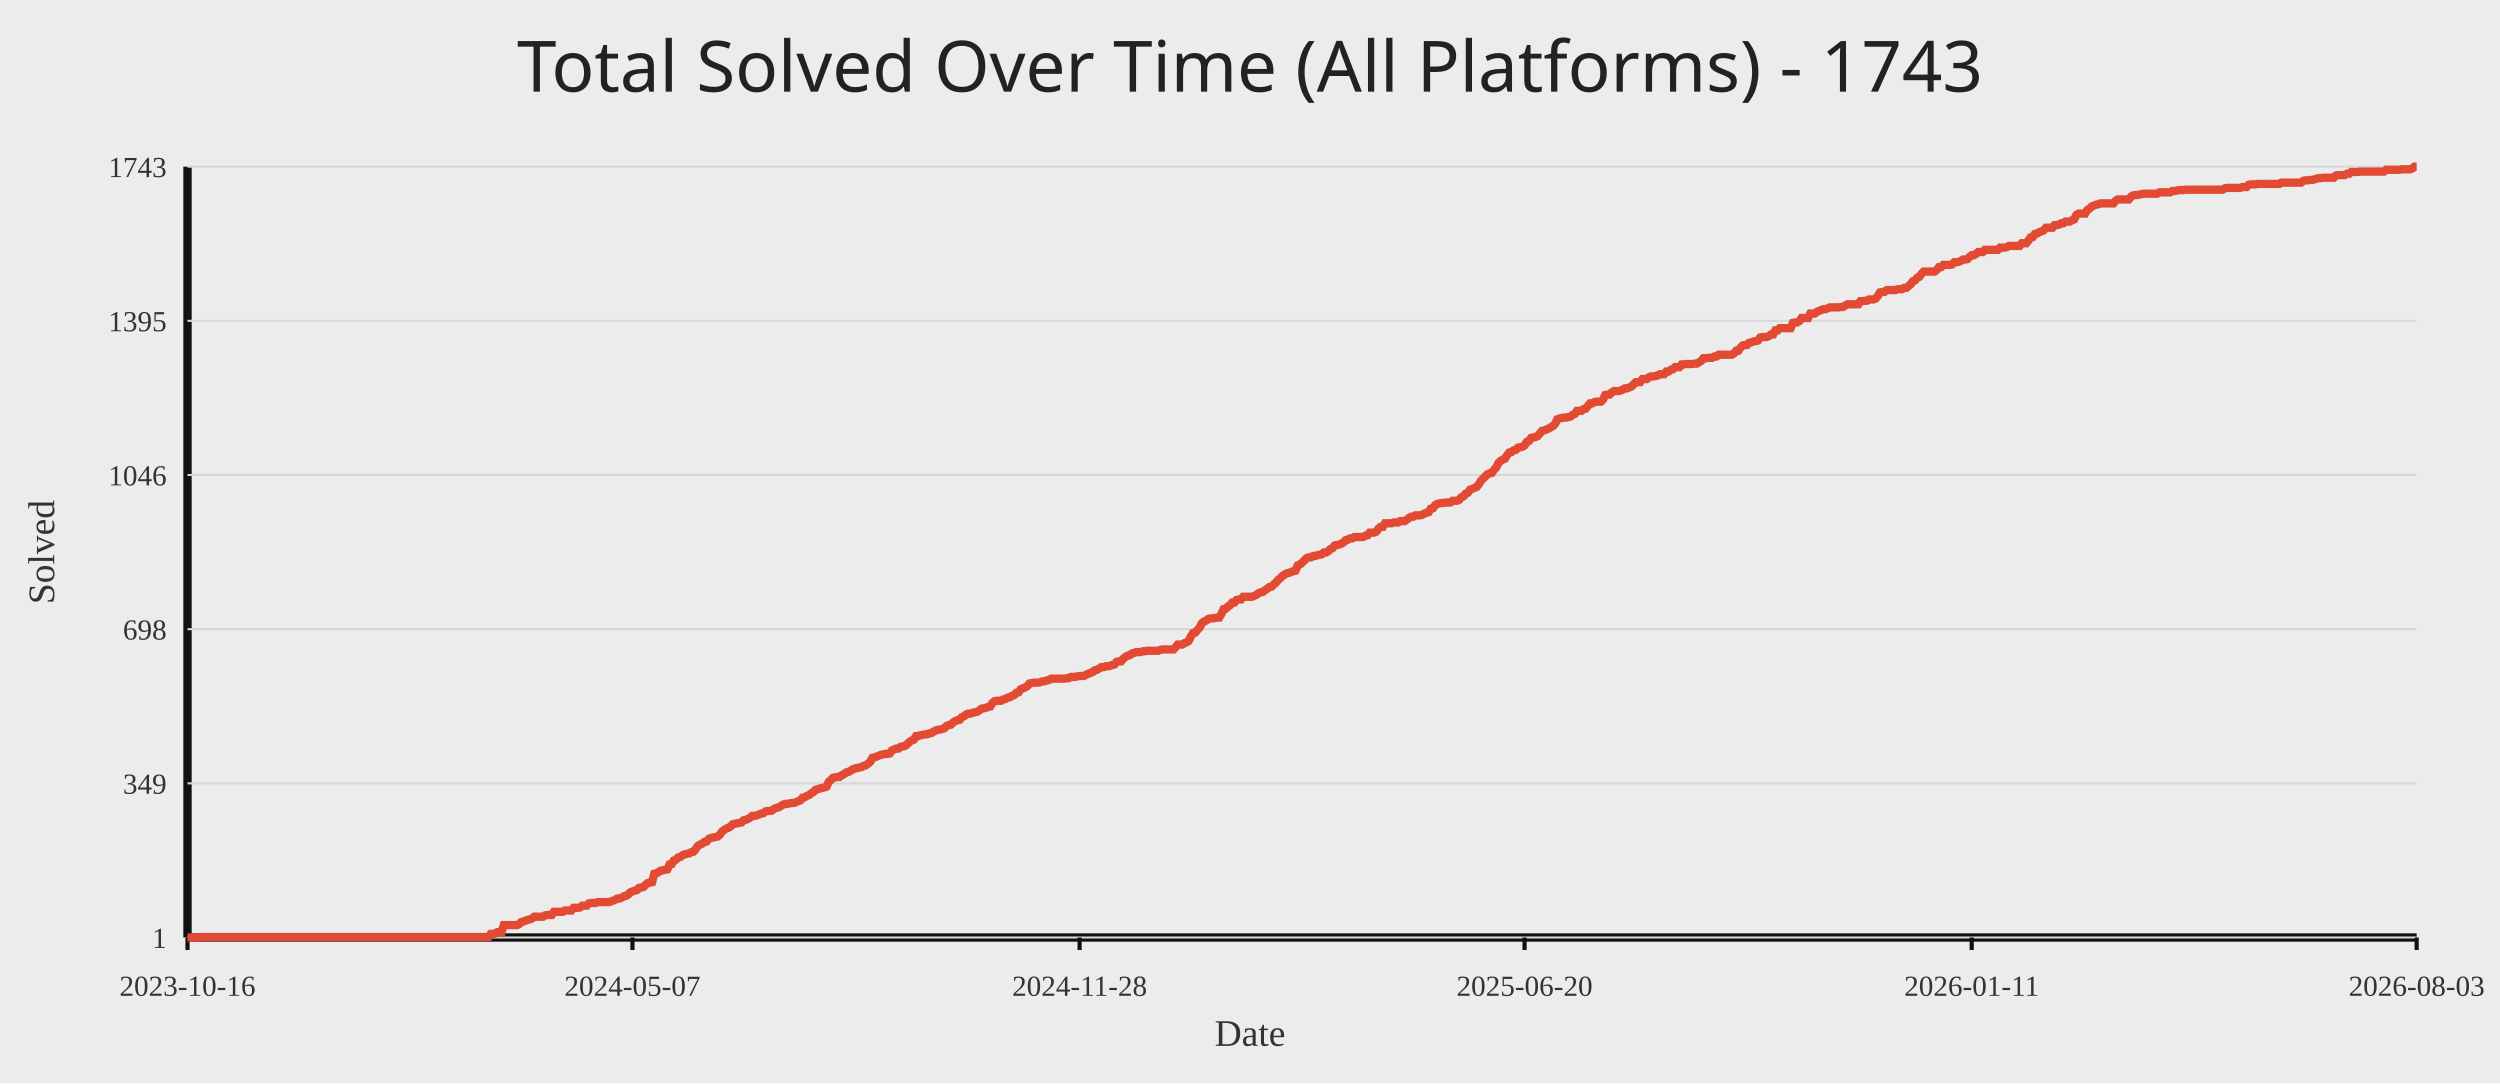
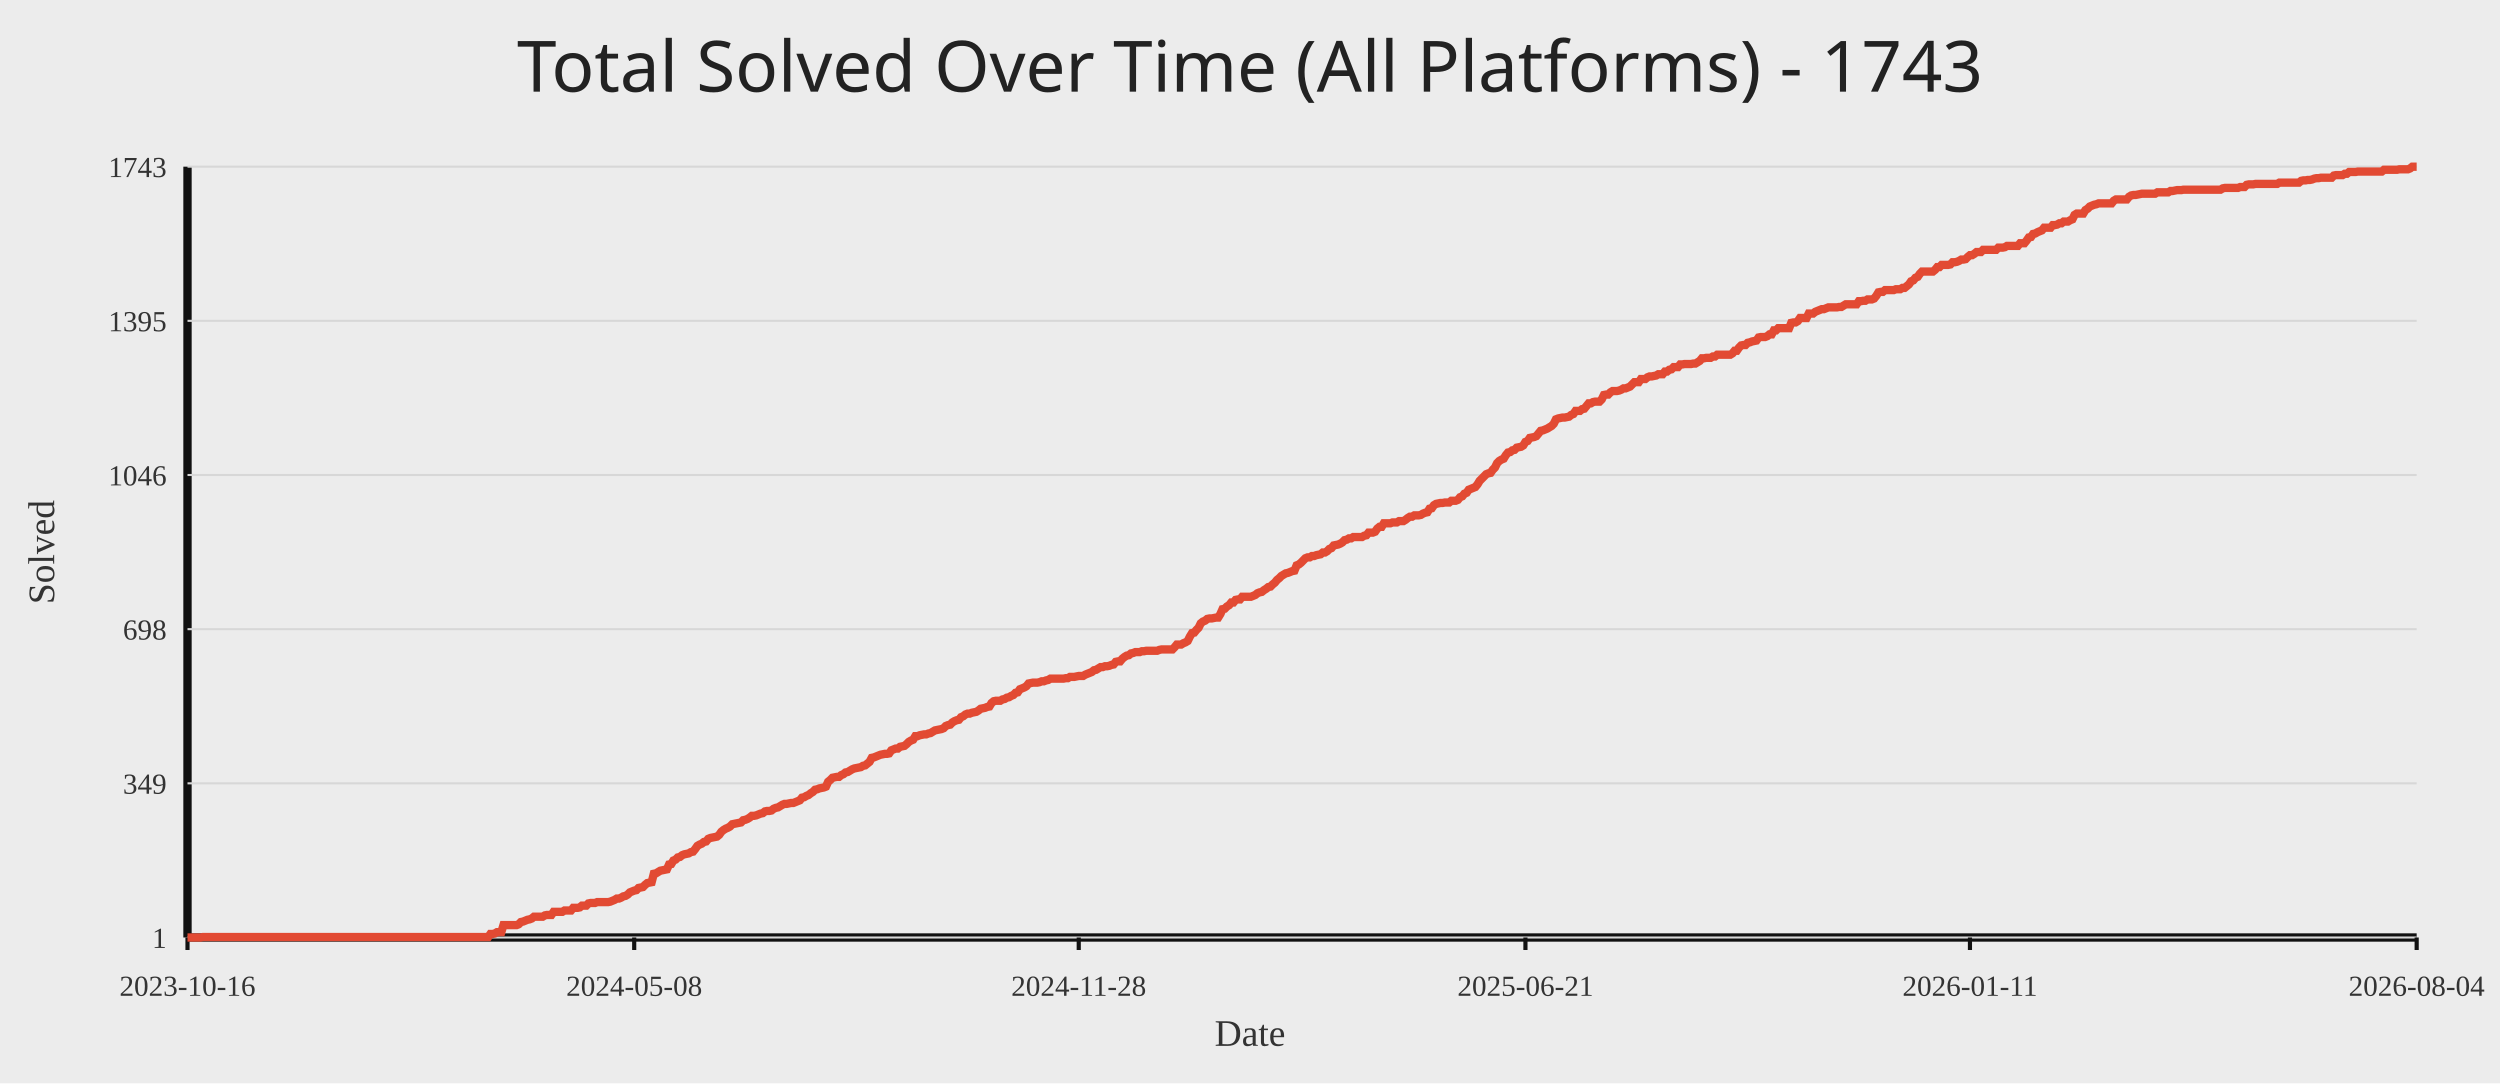
<svg xmlns="http://www.w3.org/2000/svg" width="1200" height="520">
  <rect width="100%" height="100%" fill="#ececec" />
  <text x="50%" y="44" text-anchor="middle" fill="#222" font-size="34" font-family="Comic Sans MS, Segoe UI">Total Solved Over Time (All Platforms) - 1743</text>
  <line x1="90" y1="450" x2="1160" y2="450" stroke="#111" stroke-width="4" />
  <line x1="90" y1="80" x2="90" y2="450" stroke="#111" stroke-width="4" />
  <line x1="90" y1="450.00" x2="1160" y2="450.00" stroke="#d7d7d7" stroke-width="1" />
  <text x="80" y="455.00" text-anchor="end" fill="#333" font-size="14">1</text>
  <line x1="90" y1="376.00" x2="1160" y2="376.00" stroke="#d7d7d7" stroke-width="1" />
  <text x="80" y="381.00" text-anchor="end" fill="#333" font-size="14">349</text>
  <line x1="90" y1="302.00" x2="1160" y2="302.00" stroke="#d7d7d7" stroke-width="1" />
  <text x="80" y="307.00" text-anchor="end" fill="#333" font-size="14">698</text>
  <line x1="90" y1="228.00" x2="1160" y2="228.00" stroke="#d7d7d7" stroke-width="1" />
  <text x="80" y="233.00" text-anchor="end" fill="#333" font-size="14">1046</text>
  <line x1="90" y1="154.00" x2="1160" y2="154.00" stroke="#d7d7d7" stroke-width="1" />
  <text x="80" y="159.00" text-anchor="end" fill="#333" font-size="14">1395</text>
  <line x1="90" y1="80.00" x2="1160" y2="80.00" stroke="#d7d7d7" stroke-width="1" />
  <text x="80" y="85.00" text-anchor="end" fill="#333" font-size="14">1743</text>
  <line x1="90.00" y1="450" x2="90.00" y2="456" stroke="#111" stroke-width="2" />
  <text x="90.00" y="478" text-anchor="middle" fill="#333" font-size="14">2023-10-16</text>
-   <line x1="303.58" y1="450" x2="303.58" y2="456" stroke="#111" stroke-width="2" />
-   <text x="303.58" y="478" text-anchor="middle" fill="#333" font-size="14">2024-05-07</text>
-   <line x1="518.21" y1="450" x2="518.21" y2="456" stroke="#111" stroke-width="2" />
-   <text x="518.21" y="478" text-anchor="middle" fill="#333" font-size="14">2024-11-28</text>
-   <line x1="731.79" y1="450" x2="731.79" y2="456" stroke="#111" stroke-width="2" />
-   <text x="731.79" y="478" text-anchor="middle" fill="#333" font-size="14">2025-06-20</text>
-   <line x1="946.42" y1="450" x2="946.42" y2="456" stroke="#111" stroke-width="2" />
-   <text x="946.42" y="478" text-anchor="middle" fill="#333" font-size="14">2026-01-11</text>
+   <line x1="304.42" y1="450" x2="304.42" y2="456" stroke="#111" stroke-width="2" />
+   <text x="304.42" y="478" text-anchor="middle" fill="#333" font-size="14">2024-05-08</text>
+   <line x1="517.79" y1="450" x2="517.79" y2="456" stroke="#111" stroke-width="2" />
+   <text x="517.79" y="478" text-anchor="middle" fill="#333" font-size="14">2024-11-28</text>
+   <line x1="732.21" y1="450" x2="732.21" y2="456" stroke="#111" stroke-width="2" />
+   <text x="732.21" y="478" text-anchor="middle" fill="#333" font-size="14">2025-06-21</text>
+   <line x1="945.58" y1="450" x2="945.58" y2="456" stroke="#111" stroke-width="2" />
+   <text x="945.58" y="478" text-anchor="middle" fill="#333" font-size="14">2026-01-11</text>
  <line x1="1160.00" y1="450" x2="1160.00" y2="456" stroke="#111" stroke-width="2" />
-   <text x="1160.00" y="478" text-anchor="middle" fill="#333" font-size="14">2026-08-03</text>
-   <polyline fill="none" stroke="#e24a33" stroke-width="4" points="90.00,450.00 91.05,450.00 92.09,450.00 93.14,450.00 94.19,450.00 95.23,450.00 96.28,450.00 97.33,449.79 98.38,449.79 99.42,449.79 100.47,449.79 101.52,449.79 102.56,449.79 103.61,449.79 104.66,449.79 105.70,449.79 106.75,449.79 107.80,449.79 108.85,449.79 109.89,449.79 110.94,449.79 111.99,449.79 113.03,449.79 114.08,449.79 115.13,449.79 116.17,449.79 117.22,449.79 118.27,449.79 119.32,449.79 120.36,449.79 121.41,449.79 122.46,449.79 123.50,449.79 124.55,449.79 125.60,449.79 126.64,449.79 127.69,449.79 128.74,449.79 129.78,449.79 130.83,449.79 131.88,449.79 132.93,449.79 133.97,449.79 135.02,449.79 136.07,449.79 137.11,449.79 138.16,449.79 139.21,449.79 140.25,449.79 141.30,449.79 142.35,449.79 143.40,449.79 144.44,449.79 145.49,449.79 146.54,449.79 147.58,449.79 148.63,449.79 149.68,449.79 150.72,449.79 151.77,449.79 152.82,449.79 153.86,449.79 154.91,449.79 155.96,449.79 157.01,449.79 158.05,449.79 159.10,449.79 160.15,449.79 161.19,449.79 162.24,449.79 163.29,449.79 164.33,449.79 165.38,449.79 166.43,449.79 167.48,449.79 168.52,449.79 169.57,449.79 170.62,449.79 171.66,449.79 172.71,449.79 173.76,449.79 174.80,449.79 175.85,449.79 176.90,449.79 177.95,449.79 178.99,449.79 180.04,449.79 181.09,449.79 182.13,449.79 183.18,449.79 184.23,449.79 185.27,449.79 186.32,449.79 187.37,449.79 188.41,449.79 189.46,449.79 190.51,449.79 191.56,449.79 192.60,449.79 193.65,449.79 194.70,449.79 195.74,449.79 196.79,449.79 197.84,449.79 198.88,449.79 199.93,449.79 200.98,449.79 202.03,449.79 203.07,449.79 204.12,449.79 205.17,449.79 206.21,449.79 207.26,449.79 208.31,449.79 209.35,449.79 210.40,449.79 211.45,449.79 212.50,449.79 213.54,449.79 214.59,449.79 215.64,449.79 216.68,449.79 217.73,449.79 218.78,449.79 219.82,449.79 220.87,449.79 221.92,449.79 222.96,449.79 224.01,449.79 225.06,449.79 226.11,449.79 227.15,449.79 228.20,449.79 229.25,449.79 230.29,449.79 231.34,449.79 232.39,449.79 233.43,449.79 234.48,449.79 235.53,448.30 236.58,448.30 237.62,448.09 238.67,447.45 239.72,447.45 240.76,447.45 241.81,444.05 242.86,444.05 243.90,444.05 244.95,444.05 246.00,444.05 247.05,444.05 248.09,444.05 249.14,443.63 250.19,442.57 251.23,442.35 252.28,441.93 253.33,441.50 254.37,441.29 255.42,440.87 256.47,440.02 257.51,440.02 258.56,440.02 259.61,440.02 260.66,440.02 261.70,439.38 262.75,439.17 263.80,439.17 264.84,439.17 265.89,437.68 266.94,437.68 267.98,437.68 269.03,437.68 270.08,437.68 271.13,437.04 272.17,437.04 273.22,437.04 274.27,437.04 275.31,435.77 276.36,435.77 277.41,435.77 278.45,435.56 279.50,434.71 280.55,434.71 281.59,434.71 282.64,433.65 283.69,433.43 284.74,433.43 285.78,433.43 286.83,433.01 287.88,433.01 288.92,433.01 289.97,433.01 291.02,433.01 292.06,433.01 293.11,432.80 294.16,432.37 295.21,431.95 296.25,431.31 297.30,431.31 298.35,430.88 299.39,430.25 300.44,430.03 301.49,429.40 302.53,428.34 303.58,427.91 304.63,427.49 305.68,427.27 306.72,426.21 307.77,426.00 308.82,425.79 309.86,424.72 310.91,423.87 311.96,423.66 313.00,423.45 314.05,419.41 315.10,419.20 316.14,418.56 317.19,417.93 318.24,417.72 319.29,417.50 320.33,417.29 321.38,414.95 322.43,414.74 323.47,413.04 324.52,412.62 325.57,411.56 326.61,411.34 327.66,410.49 328.71,410.07 329.76,409.86 330.80,409.64 331.85,409.01 332.90,408.79 333.94,407.52 334.99,406.03 336.04,405.40 337.08,404.97 338.13,404.12 339.18,403.91 340.23,402.63 341.27,402.21 342.32,402.00 343.37,401.79 344.41,401.57 345.46,400.72 346.51,399.24 347.55,398.39 348.60,397.75 349.65,397.32 350.69,396.69 351.74,395.63 352.79,395.41 353.84,395.20 354.88,394.99 355.93,394.78 356.98,393.71 358.02,393.50 359.07,393.08 360.12,392.44 361.16,391.59 362.21,391.59 363.26,391.38 364.31,390.95 365.35,390.53 366.40,390.32 367.45,389.47 368.49,389.25 369.54,389.25 370.59,389.04 371.63,388.19 372.68,387.77 373.73,387.55 374.77,386.92 375.82,386.28 376.87,385.86 377.92,385.86 378.96,385.64 380.01,385.43 381.06,385.43 382.10,385.01 383.15,384.58 384.20,384.16 385.24,382.88 386.29,382.67 387.34,382.03 388.39,381.61 389.43,380.76 390.48,380.12 391.53,379.06 392.57,378.85 393.62,378.42 394.67,378.21 395.71,378.00 396.76,377.57 397.81,375.24 398.86,374.39 399.90,373.32 400.95,373.11 402.00,372.90 403.04,372.90 404.09,372.05 405.14,371.62 406.18,370.77 407.23,370.56 408.28,369.93 409.32,369.29 410.37,368.86 411.42,368.65 412.47,368.44 413.51,368.23 414.56,367.59 415.61,367.38 416.65,366.53 417.70,365.68 418.75,363.77 419.79,363.55 420.84,363.13 421.89,362.70 422.94,362.28 423.98,362.07 425.03,361.85 426.08,361.85 427.12,361.64 428.17,360.15 429.22,359.73 430.26,359.31 431.31,359.31 432.36,358.46 433.41,358.24 434.45,358.03 435.50,357.18 436.55,356.12 437.59,355.48 438.64,355.06 439.69,353.36 440.73,353.36 441.78,352.93 442.83,352.72 443.87,352.51 444.92,352.51 445.97,352.08 447.02,351.87 448.06,351.23 449.11,350.60 450.16,350.38 451.20,350.17 452.25,349.96 453.30,349.54 454.34,348.47 455.39,348.05 456.44,347.84 457.49,346.77 458.53,346.14 459.58,345.71 460.63,345.50 461.67,344.23 462.72,343.80 463.77,342.95 464.81,342.53 465.86,342.53 466.91,342.10 467.95,341.89 469.00,341.68 470.05,341.04 471.10,340.19 472.14,339.98 473.19,339.76 474.24,339.34 475.28,339.13 476.33,337.43 477.38,336.58 478.42,336.37 479.47,336.37 480.52,336.37 481.57,335.73 482.61,335.52 483.66,334.88 484.71,334.67 485.75,334.03 486.80,333.61 487.85,332.54 488.89,332.33 489.94,330.84 490.99,330.42 492.04,329.99 493.08,329.36 494.13,328.08 495.18,327.87 496.22,327.66 497.27,327.66 498.32,327.66 499.36,327.45 500.41,327.02 501.46,327.02 502.50,326.60 503.55,326.38 504.60,325.75 505.65,325.75 506.69,325.75 507.74,325.75 508.79,325.75 509.83,325.75 510.88,325.75 511.93,325.53 512.97,325.53 514.02,324.90 515.07,324.90 516.12,324.90 517.16,324.68 518.21,324.47 519.26,324.47 520.30,324.47 521.35,323.83 522.40,323.41 523.44,322.99 524.49,322.56 525.54,321.71 526.59,321.50 527.63,320.86 528.68,320.22 529.73,320.22 530.77,319.80 531.82,319.80 532.87,319.59 533.91,319.16 534.96,318.95 536.01,317.68 537.05,317.46 538.10,317.46 539.15,316.19 540.20,315.34 541.24,314.70 542.29,314.49 543.34,313.64 544.38,313.43 545.43,313.00 546.48,313.00 547.52,313.00 548.57,312.58 549.62,312.58 550.67,312.37 551.71,312.37 552.76,312.37 553.81,312.37 554.85,312.37 555.90,312.37 556.95,311.94 557.99,311.73 559.04,311.73 560.09,311.73 561.14,311.73 562.18,311.73 563.23,311.73 564.28,310.67 565.32,309.39 566.37,309.39 567.42,309.39 568.46,308.75 569.51,308.33 570.56,307.69 571.60,305.57 572.65,303.87 573.70,303.66 574.75,302.38 575.79,301.32 576.84,299.20 577.89,298.35 578.93,297.92 579.98,297.07 581.03,296.86 582.07,296.86 583.12,296.65 584.17,296.44 585.22,296.44 586.26,294.74 587.31,292.40 588.36,292.19 589.40,291.13 590.45,290.49 591.50,289.21 592.54,289.21 593.59,287.94 594.64,287.73 595.68,287.73 596.73,286.45 597.78,286.45 598.83,286.45 599.87,286.45 600.92,286.45 601.97,286.03 603.01,285.60 604.06,284.75 605.11,284.33 606.15,284.12 607.20,283.27 608.25,282.63 609.30,281.78 610.34,281.57 611.39,280.51 612.44,279.66 613.48,278.38 614.53,277.53 615.58,276.47 616.62,275.83 617.67,275.20 618.72,274.98 619.77,274.56 620.81,274.13 621.86,273.92 622.91,271.37 623.95,270.95 625.00,270.10 626.05,269.04 627.09,267.97 628.14,267.55 629.19,267.55 630.23,266.91 631.28,266.91 632.33,266.49 633.38,266.27 634.42,266.06 635.47,265.21 636.52,265.21 637.56,264.58 638.61,263.51 639.66,263.09 640.70,261.81 641.75,261.60 642.80,261.39 643.85,260.96 644.89,260.33 645.94,259.27 646.99,259.05 648.03,258.42 649.08,258.42 650.13,257.78 651.17,257.78 652.22,257.78 653.27,257.78 654.32,257.78 655.36,257.14 656.41,256.93 657.46,255.65 658.50,255.65 659.55,255.65 660.60,255.23 661.64,253.74 662.69,252.89 663.74,252.89 664.78,251.19 665.83,251.19 666.88,251.19 667.93,251.19 668.97,250.77 670.02,250.77 671.07,250.77 672.11,250.13 673.16,250.13 674.21,250.13 675.25,249.49 676.30,248.65 677.35,248.01 678.40,248.01 679.44,247.37 680.49,247.37 681.54,247.37 682.58,247.16 683.63,246.52 684.68,246.10 685.72,245.88 686.77,244.18 687.82,243.97 688.86,242.49 689.91,241.85 690.96,241.64 692.01,241.42 693.05,241.42 694.10,241.21 695.15,241.21 696.19,241.21 697.24,240.36 698.29,240.36 699.33,240.36 700.38,239.94 701.43,238.66 702.48,238.24 703.52,236.96 704.57,236.54 705.62,235.05 706.66,234.63 707.71,234.20 708.76,233.78 709.80,232.50 710.85,230.80 711.90,229.74 712.95,228.68 713.99,227.62 715.04,227.19 716.09,226.98 717.13,225.49 718.18,224.43 719.23,222.31 720.27,221.25 721.32,220.61 722.37,220.18 723.41,218.48 724.46,217.21 725.51,217.00 726.56,216.15 727.60,215.94 728.65,214.87 729.70,214.66 730.74,214.45 731.79,213.81 732.84,212.11 733.88,211.69 734.93,210.20 735.98,209.99 737.03,209.78 738.07,209.35 739.12,208.08 740.17,206.80 741.21,206.59 742.26,206.17 743.31,205.74 744.35,205.10 745.40,204.47 746.45,203.40 747.50,201.28 748.54,200.86 749.59,200.64 750.64,200.43 751.68,200.43 752.73,200.22 753.78,200.01 754.82,199.16 755.87,198.73 756.92,197.24 757.96,197.24 759.01,197.24 760.06,196.39 761.11,196.18 762.15,194.91 763.20,193.63 764.25,193.63 765.29,193.00 766.34,192.78 767.39,192.78 768.43,192.78 769.48,191.72 770.53,189.60 771.58,189.39 772.62,189.39 773.67,188.32 774.72,187.69 775.76,187.69 776.81,187.69 777.86,187.47 778.90,187.05 779.95,186.41 781.00,186.41 782.05,185.99 783.09,185.56 784.14,184.50 785.19,183.44 786.23,183.44 787.28,183.44 788.33,181.95 789.37,181.95 790.42,181.95 791.47,181.10 792.51,180.68 793.56,180.68 794.61,180.46 795.66,180.25 796.70,179.62 797.75,179.62 798.80,179.62 799.84,178.34 800.89,178.34 801.94,177.49 802.98,177.28 804.03,176.22 805.08,176.22 806.13,176.22 807.17,174.94 808.22,174.94 809.27,174.73 810.31,174.73 811.36,174.73 812.41,174.73 813.45,174.52 814.50,174.52 815.55,173.88 816.59,173.24 817.64,171.97 818.69,171.97 819.74,171.76 820.78,171.76 821.83,171.76 822.88,171.12 823.92,171.12 824.97,170.27 826.02,170.27 827.06,170.27 828.11,170.27 829.16,170.27 830.21,170.27 831.25,170.27 832.30,169.63 833.35,168.36 834.39,168.36 835.44,166.87 836.49,165.81 837.53,165.60 838.58,165.60 839.63,164.54 840.68,164.32 841.72,163.90 842.77,163.69 843.82,163.47 844.86,161.99 845.91,161.77 846.96,161.77 848.00,161.77 849.05,161.35 850.10,160.50 851.14,160.50 852.19,158.59 853.24,158.59 854.29,157.53 855.33,157.53 856.38,157.53 857.43,157.53 858.47,157.53 859.52,157.53 860.57,154.98 861.61,154.76 862.66,154.76 863.71,154.13 864.76,152.64 865.80,152.64 866.85,152.64 867.90,152.64 868.94,150.52 869.99,150.52 871.04,150.52 872.08,149.67 873.13,149.24 874.18,148.82 875.23,148.39 876.27,148.39 877.32,147.97 878.37,147.54 879.41,147.54 880.46,147.54 881.51,147.54 882.55,147.54 883.60,147.33 884.65,147.33 885.69,146.69 886.74,146.06 887.79,146.06 888.84,146.06 889.88,146.06 890.93,146.06 891.98,146.06 893.02,144.57 894.07,144.57 895.12,144.36 896.16,144.36 897.21,143.72 898.26,143.72 899.31,143.72 900.35,143.30 901.40,142.02 902.45,140.32 903.49,140.11 904.54,140.11 905.59,139.26 906.63,139.26 907.68,139.26 908.73,139.26 909.77,139.26 910.82,138.83 911.87,138.83 912.92,138.83 913.96,138.20 915.01,138.20 916.06,137.35 917.10,136.50 918.15,135.01 919.20,134.59 920.24,133.31 921.29,132.89 922.34,131.40 923.39,130.34 924.43,130.34 925.48,130.34 926.53,130.34 927.57,130.34 928.62,130.34 929.67,129.49 930.71,128.21 931.76,128.21 932.81,127.15 933.86,127.15 934.90,127.15 935.95,127.15 937.00,126.94 938.04,125.88 939.09,125.88 940.14,125.67 941.18,125.24 942.23,124.60 943.28,124.60 944.32,124.39 945.37,123.33 946.42,122.48 947.47,122.48 948.51,121.84 949.56,120.99 950.61,120.99 951.65,120.99 952.70,119.93 953.75,119.93 954.79,119.93 955.84,119.93 956.89,119.93 957.94,119.93 958.98,119.93 960.03,118.87 961.08,118.87 962.12,118.87 963.17,118.66 964.22,118.02 965.26,118.02 966.31,118.02 967.36,118.02 968.41,118.02 969.45,118.02 970.50,116.75 971.55,116.75 972.59,116.75 973.64,115.47 974.69,113.98 975.73,113.77 976.78,112.28 977.83,112.07 978.87,111.44 979.92,111.01 980.97,110.59 982.02,109.31 983.06,109.31 984.11,109.31 985.16,109.31 986.20,108.04 987.25,108.04 988.30,107.82 989.34,107.19 990.39,107.19 991.44,106.34 992.49,106.34 993.53,106.34 994.58,105.70 995.63,105.28 996.67,103.15 997.72,102.51 998.77,102.51 999.81,102.51 1000.86,102.51 1001.91,100.82 1002.95,100.18 1004.00,99.12 1005.05,98.69 1006.10,98.27 1007.14,98.05 1008.19,97.63 1009.24,97.63 1010.28,97.63 1011.33,97.63 1012.38,97.63 1013.42,97.63 1014.47,97.63 1015.52,96.35 1016.57,95.72 1017.61,95.72 1018.66,95.72 1019.71,95.72 1020.75,95.72 1021.80,95.72 1022.85,94.44 1023.89,93.81 1024.94,93.59 1025.99,93.59 1027.04,93.38 1028.08,93.17 1029.13,92.96 1030.18,92.96 1031.22,92.96 1032.27,92.96 1033.32,92.96 1034.36,92.96 1035.41,92.96 1036.46,92.32 1037.50,92.32 1038.55,92.32 1039.60,92.32 1040.65,92.32 1041.69,92.32 1042.74,91.68 1043.79,91.68 1044.83,91.47 1045.88,91.26 1046.93,91.26 1047.97,91.26 1049.02,91.04 1050.07,91.04 1051.12,91.04 1052.16,91.04 1053.21,91.04 1054.26,91.04 1055.30,91.04 1056.35,91.04 1057.40,91.04 1058.44,91.04 1059.49,91.04 1060.54,91.04 1061.59,91.04 1062.63,91.04 1063.68,91.04 1064.73,91.04 1065.77,91.04 1066.82,91.04 1067.87,90.41 1068.91,90.20 1069.96,90.20 1071.01,90.20 1072.05,90.20 1073.10,90.20 1074.15,90.20 1075.20,90.20 1076.24,89.77 1077.29,89.77 1078.34,89.77 1079.38,88.71 1080.43,88.50 1081.48,88.50 1082.52,88.50 1083.57,88.28 1084.62,88.28 1085.67,88.28 1086.71,88.28 1087.76,88.28 1088.81,88.28 1089.85,88.28 1090.90,88.28 1091.95,88.28 1092.99,88.28 1094.04,88.28 1095.09,87.65 1096.14,87.65 1097.18,87.65 1098.23,87.65 1099.28,87.65 1100.32,87.65 1101.37,87.65 1102.42,87.65 1103.46,87.65 1104.51,87.65 1105.56,86.80 1106.60,86.58 1107.65,86.58 1108.70,86.37 1109.75,86.37 1110.79,86.16 1111.84,85.73 1112.89,85.52 1113.93,85.52 1114.98,85.31 1116.03,85.31 1117.07,85.31 1118.12,85.31 1119.17,85.31 1120.22,85.31 1121.26,84.25 1122.31,84.04 1123.36,84.04 1124.40,84.04 1125.45,84.04 1126.50,83.40 1127.54,83.40 1128.59,82.55 1129.64,82.55 1130.68,82.55 1131.73,82.55 1132.78,82.34 1133.83,82.34 1134.87,82.34 1135.92,82.34 1136.97,82.34 1138.01,82.34 1139.06,82.34 1140.11,82.34 1141.15,82.34 1142.20,82.34 1143.25,82.34 1144.30,82.34 1145.34,81.49 1146.39,81.49 1147.44,81.49 1148.48,81.49 1149.53,81.49 1150.58,81.49 1151.62,81.49 1152.67,81.27 1153.72,81.27 1154.77,81.27 1155.81,81.27 1156.86,81.27 1157.91,80.85 1158.95,80.00 1160.00,80.00" />
+   <text x="1160.00" y="478" text-anchor="middle" fill="#333" font-size="14">2026-08-04</text>
+   <polyline fill="none" stroke="#e24a33" stroke-width="4" points="90.00,450.00 91.05,450.00 92.09,450.00 93.14,450.00 94.18,450.00 95.23,450.00 96.28,450.00 97.32,449.79 98.37,449.79 99.41,449.79 100.46,449.79 101.51,449.79 102.55,449.79 103.60,449.79 104.64,449.79 105.69,449.79 106.74,449.79 107.78,449.79 108.83,449.79 109.87,449.79 110.92,449.79 111.96,449.79 113.01,449.79 114.06,449.79 115.10,449.79 116.15,449.79 117.19,449.79 118.24,449.79 119.29,449.79 120.33,449.79 121.38,449.79 122.42,449.79 123.47,449.79 124.52,449.79 125.56,449.79 126.61,449.79 127.65,449.79 128.70,449.79 129.75,449.79 130.79,449.79 131.84,449.79 132.88,449.79 133.93,449.79 134.98,449.79 136.02,449.79 137.07,449.79 138.11,449.79 139.16,449.79 140.21,449.79 141.25,449.79 142.30,449.79 143.34,449.79 144.39,449.79 145.43,449.79 146.48,449.79 147.53,449.79 148.57,449.79 149.62,449.79 150.66,449.79 151.71,449.79 152.76,449.79 153.80,449.79 154.85,449.79 155.89,449.79 156.94,449.79 157.99,449.79 159.03,449.79 160.08,449.79 161.12,449.79 162.17,449.79 163.22,449.79 164.26,449.79 165.31,449.79 166.35,449.79 167.40,449.79 168.45,449.79 169.49,449.79 170.54,449.79 171.58,449.79 172.63,449.79 173.68,449.79 174.72,449.79 175.77,449.79 176.81,449.79 177.86,449.79 178.91,449.79 179.95,449.79 181.00,449.79 182.04,449.79 183.09,449.79 184.13,449.79 185.18,449.79 186.23,449.79 187.27,449.79 188.32,449.79 189.36,449.79 190.41,449.79 191.46,449.79 192.50,449.79 193.55,449.79 194.59,449.79 195.64,449.79 196.69,449.79 197.73,449.79 198.78,449.79 199.82,449.79 200.87,449.79 201.92,449.79 202.96,449.79 204.01,449.79 205.05,449.79 206.10,449.79 207.15,449.79 208.19,449.79 209.24,449.79 210.28,449.79 211.33,449.79 212.38,449.79 213.42,449.79 214.47,449.79 215.51,449.79 216.56,449.79 217.61,449.79 218.65,449.79 219.70,449.79 220.74,449.79 221.79,449.79 222.83,449.79 223.88,449.79 224.93,449.79 225.97,449.79 227.02,449.79 228.06,449.79 229.11,449.79 230.16,449.79 231.20,449.79 232.25,449.79 233.29,449.79 234.34,449.79 235.39,448.30 236.43,448.30 237.48,448.09 238.52,447.45 239.57,447.45 240.62,447.45 241.66,444.05 242.71,444.05 243.75,444.05 244.80,444.05 245.85,444.05 246.89,444.05 247.94,444.05 248.98,443.63 250.03,442.57 251.08,442.35 252.12,441.93 253.17,441.50 254.21,441.29 255.26,440.87 256.30,440.02 257.35,440.02 258.40,440.02 259.44,440.02 260.49,440.02 261.53,439.38 262.58,439.17 263.63,439.17 264.67,439.17 265.72,437.68 266.76,437.68 267.81,437.68 268.86,437.68 269.90,437.68 270.95,437.04 271.99,437.04 273.04,437.04 274.09,437.04 275.13,435.77 276.18,435.77 277.22,435.77 278.27,435.56 279.32,434.71 280.36,434.71 281.41,434.71 282.45,433.65 283.50,433.43 284.55,433.43 285.59,433.43 286.64,433.01 287.68,433.01 288.73,433.01 289.78,433.01 290.82,433.01 291.87,433.01 292.91,432.80 293.96,432.37 295.00,431.95 296.05,431.31 297.10,431.31 298.14,430.88 299.19,430.25 300.23,430.03 301.28,429.40 302.33,428.34 303.37,427.91 304.42,427.49 305.46,427.27 306.51,426.21 307.56,426.00 308.60,425.79 309.65,424.72 310.69,423.87 311.74,423.66 312.79,423.45 313.83,419.41 314.88,419.20 315.92,418.56 316.97,417.93 318.02,417.72 319.06,417.50 320.11,417.29 321.15,414.95 322.20,414.74 323.25,413.04 324.29,412.62 325.34,411.56 326.38,411.34 327.43,410.49 328.48,410.07 329.52,409.86 330.57,409.64 331.61,409.01 332.66,408.79 333.70,407.52 334.75,406.03 335.80,405.40 336.84,404.97 337.89,404.12 338.93,403.91 339.98,402.63 341.03,402.21 342.07,402.00 343.12,401.79 344.16,401.57 345.21,400.72 346.26,399.24 347.30,398.39 348.35,397.75 349.39,397.32 350.44,396.69 351.49,395.63 352.53,395.41 353.58,395.20 354.62,394.99 355.67,394.78 356.72,393.71 357.76,393.50 358.81,393.08 359.85,392.44 360.90,391.59 361.95,391.59 362.99,391.38 364.04,390.95 365.08,390.53 366.13,390.32 367.17,389.47 368.22,389.25 369.27,389.25 370.31,389.04 371.36,388.19 372.40,387.77 373.45,387.55 374.50,386.92 375.54,386.28 376.59,385.86 377.63,385.86 378.68,385.64 379.73,385.43 380.77,385.43 381.82,385.01 382.86,384.58 383.91,384.16 384.96,382.88 386.00,382.67 387.05,382.03 388.09,381.61 389.14,380.76 390.19,380.12 391.23,379.06 392.28,378.85 393.32,378.42 394.37,378.21 395.42,378.00 396.46,377.57 397.51,375.24 398.55,374.39 399.60,373.32 400.65,373.11 401.69,372.90 402.74,372.90 403.78,372.05 404.83,371.62 405.87,370.77 406.92,370.56 407.97,369.93 409.01,369.29 410.06,368.86 411.10,368.65 412.15,368.44 413.20,368.23 414.24,367.59 415.29,367.38 416.33,366.53 417.38,365.68 418.43,363.77 419.47,363.55 420.52,363.13 421.56,362.70 422.61,362.28 423.66,362.07 424.70,361.85 425.75,361.85 426.79,361.64 427.84,360.15 428.89,359.73 429.93,359.31 430.98,359.31 432.02,358.46 433.07,358.24 434.12,358.03 435.16,357.18 436.21,356.12 437.25,355.48 438.30,355.06 439.35,353.36 440.39,353.36 441.44,352.93 442.48,352.72 443.53,352.51 444.57,352.51 445.62,352.08 446.67,351.87 447.71,351.23 448.76,350.60 449.80,350.38 450.85,350.17 451.90,349.96 452.94,349.54 453.99,348.47 455.03,348.05 456.08,347.84 457.13,346.77 458.17,346.14 459.22,345.71 460.26,345.50 461.31,344.23 462.36,343.80 463.40,342.95 464.45,342.53 465.49,342.53 466.54,342.10 467.59,341.89 468.63,341.68 469.68,341.04 470.72,340.19 471.77,339.98 472.82,339.76 473.86,339.34 474.91,339.13 475.95,337.43 477.00,336.58 478.04,336.37 479.09,336.37 480.14,336.37 481.18,335.73 482.23,335.52 483.27,334.88 484.32,334.67 485.37,334.03 486.41,333.61 487.46,332.54 488.50,332.33 489.55,330.84 490.60,330.42 491.64,329.99 492.69,329.36 493.73,328.08 494.78,327.87 495.83,327.66 496.87,327.66 497.92,327.66 498.96,327.45 500.01,327.02 501.06,327.02 502.10,326.60 503.15,326.38 504.19,325.75 505.24,325.75 506.29,325.75 507.33,325.75 508.38,325.75 509.42,325.75 510.47,325.75 511.52,325.53 512.56,325.53 513.61,324.90 514.65,324.90 515.70,324.90 516.74,324.68 517.79,324.47 518.84,324.47 519.88,324.47 520.93,323.83 521.97,323.41 523.02,322.99 524.07,322.56 525.11,321.71 526.16,321.50 527.20,320.86 528.25,320.22 529.30,320.22 530.34,319.80 531.39,319.80 532.43,319.59 533.48,319.16 534.53,318.95 535.57,317.68 536.62,317.46 537.66,317.46 538.71,316.19 539.76,315.34 540.80,314.70 541.85,314.49 542.89,313.64 543.94,313.43 544.99,313.00 546.03,313.00 547.08,313.00 548.12,312.58 549.17,312.58 550.22,312.37 551.26,312.37 552.31,312.37 553.35,312.37 554.40,312.37 555.44,312.37 556.49,311.94 557.54,311.73 558.58,311.73 559.63,311.73 560.67,311.73 561.72,311.73 562.77,311.73 563.81,310.67 564.86,309.39 565.90,309.39 566.95,309.39 568.00,308.75 569.04,308.33 570.09,307.69 571.13,305.57 572.18,303.87 573.23,303.66 574.27,302.38 575.32,301.32 576.36,299.20 577.41,298.35 578.46,297.92 579.50,297.07 580.55,296.86 581.59,296.86 582.64,296.65 583.69,296.44 584.73,296.44 585.78,294.74 586.82,292.40 587.87,292.19 588.91,291.13 589.96,290.49 591.01,289.21 592.05,289.21 593.10,287.94 594.14,287.73 595.19,287.73 596.24,286.45 597.28,286.45 598.33,286.45 599.37,286.45 600.42,286.45 601.47,286.03 602.51,285.60 603.56,284.75 604.60,284.33 605.65,284.12 606.70,283.27 607.74,282.63 608.79,281.78 609.83,281.57 610.88,280.51 611.93,279.66 612.97,278.38 614.02,277.53 615.06,276.47 616.11,275.83 617.16,275.20 618.20,274.98 619.25,274.56 620.29,274.13 621.34,273.92 622.39,271.37 623.43,270.95 624.48,270.10 625.52,269.04 626.57,267.97 627.61,267.55 628.66,267.55 629.71,266.91 630.75,266.91 631.80,266.49 632.84,266.27 633.89,266.06 634.94,265.21 635.98,265.21 637.03,264.58 638.07,263.51 639.12,263.09 640.17,261.81 641.21,261.60 642.26,261.39 643.30,260.96 644.35,260.33 645.40,259.27 646.44,259.05 647.49,258.42 648.53,258.42 649.58,257.78 650.63,257.78 651.67,257.78 652.72,257.78 653.76,257.78 654.81,257.14 655.86,256.93 656.90,255.65 657.95,255.65 658.99,255.65 660.04,255.23 661.09,253.74 662.13,252.89 663.18,252.89 664.22,251.19 665.27,251.19 666.31,251.19 667.36,251.19 668.41,250.77 669.45,250.77 670.50,250.77 671.54,250.13 672.59,250.13 673.64,250.13 674.68,249.49 675.73,248.65 676.77,248.01 677.82,248.01 678.87,247.37 679.91,247.37 680.96,247.37 682.00,247.16 683.05,246.52 684.10,246.10 685.14,245.88 686.19,244.18 687.23,243.97 688.28,242.49 689.33,241.85 690.37,241.64 691.42,241.42 692.46,241.42 693.51,241.21 694.56,241.21 695.60,241.21 696.65,240.36 697.69,240.36 698.74,240.36 699.78,239.94 700.83,238.66 701.88,238.24 702.92,236.96 703.97,236.54 705.01,235.05 706.06,234.63 707.11,234.20 708.15,233.78 709.20,232.50 710.24,230.80 711.29,229.74 712.34,228.68 713.38,227.62 714.43,227.19 715.47,226.98 716.52,225.49 717.57,224.43 718.61,222.31 719.66,221.25 720.70,220.61 721.75,220.18 722.80,218.48 723.84,217.21 724.89,217.00 725.93,216.15 726.98,215.94 728.03,214.87 729.07,214.66 730.12,214.45 731.16,213.81 732.21,212.11 733.26,211.69 734.30,210.20 735.35,209.99 736.39,209.78 737.44,209.35 738.48,208.08 739.53,206.80 740.58,206.59 741.62,206.17 742.67,205.74 743.71,205.10 744.76,204.47 745.81,203.40 746.85,201.28 747.90,200.86 748.94,200.64 749.99,200.43 751.04,200.43 752.08,200.22 753.13,200.01 754.17,199.16 755.22,198.73 756.27,197.24 757.31,197.24 758.36,197.24 759.40,196.39 760.45,196.18 761.50,194.91 762.54,193.63 763.59,193.63 764.63,193.00 765.68,192.78 766.73,192.78 767.77,192.78 768.82,191.72 769.86,189.60 770.91,189.39 771.96,189.39 773.00,188.32 774.05,187.69 775.09,187.69 776.14,187.69 777.18,187.47 778.23,187.05 779.28,186.41 780.32,186.41 781.37,185.99 782.41,185.56 783.46,184.50 784.51,183.44 785.55,183.44 786.60,183.44 787.64,181.95 788.69,181.95 789.74,181.95 790.78,181.10 791.83,180.68 792.87,180.68 793.92,180.46 794.97,180.25 796.01,179.62 797.06,179.62 798.10,179.62 799.15,178.34 800.20,178.34 801.24,177.49 802.29,177.28 803.33,176.22 804.38,176.22 805.43,176.22 806.47,174.94 807.52,174.94 808.56,174.73 809.61,174.73 810.65,174.73 811.70,174.73 812.75,174.52 813.79,174.52 814.84,173.88 815.88,173.24 816.93,171.97 817.98,171.97 819.02,171.76 820.07,171.76 821.11,171.76 822.16,171.12 823.21,171.12 824.25,170.27 825.30,170.27 826.34,170.27 827.39,170.27 828.44,170.27 829.48,170.27 830.53,170.27 831.57,169.63 832.62,168.36 833.67,168.36 834.71,166.87 835.76,165.81 836.80,165.60 837.85,165.60 838.90,164.54 839.94,164.32 840.99,163.90 842.03,163.69 843.08,163.47 844.13,161.99 845.17,161.77 846.22,161.77 847.26,161.77 848.31,161.35 849.35,160.50 850.40,160.50 851.45,158.59 852.49,158.59 853.54,157.53 854.58,157.53 855.63,157.53 856.68,157.53 857.72,157.53 858.77,157.53 859.81,154.98 860.86,154.76 861.91,154.76 862.95,154.13 864.00,152.64 865.04,152.64 866.09,152.64 867.14,152.64 868.18,150.52 869.23,150.52 870.27,150.52 871.32,149.67 872.37,149.24 873.41,148.82 874.46,148.39 875.50,148.39 876.55,147.97 877.60,147.54 878.64,147.54 879.69,147.54 880.73,147.54 881.78,147.54 882.83,147.33 883.87,147.33 884.92,146.69 885.96,146.06 887.01,146.06 888.05,146.06 889.10,146.06 890.15,146.06 891.19,146.06 892.24,144.57 893.28,144.57 894.33,144.36 895.38,144.36 896.42,143.72 897.47,143.72 898.51,143.72 899.56,143.30 900.61,142.02 901.65,140.32 902.70,140.11 903.74,140.11 904.79,139.26 905.84,139.26 906.88,139.26 907.93,139.26 908.97,139.26 910.02,138.83 911.07,138.83 912.11,138.83 913.16,138.20 914.20,138.20 915.25,137.35 916.30,136.50 917.34,135.01 918.39,134.59 919.43,133.31 920.48,132.89 921.52,131.40 922.57,130.34 923.62,130.34 924.66,130.34 925.71,130.34 926.75,130.34 927.80,130.34 928.85,129.49 929.89,128.21 930.94,128.21 931.98,127.15 933.03,127.15 934.08,127.15 935.12,127.15 936.17,126.94 937.21,125.88 938.26,125.88 939.31,125.67 940.35,125.24 941.40,124.60 942.44,124.60 943.49,124.39 944.54,123.33 945.58,122.48 946.63,122.48 947.67,121.84 948.72,120.99 949.77,120.99 950.81,120.99 951.86,119.93 952.90,119.93 953.95,119.93 955.00,119.93 956.04,119.93 957.09,119.93 958.13,119.93 959.18,118.87 960.22,118.87 961.27,118.87 962.32,118.66 963.36,118.02 964.41,118.02 965.45,118.02 966.50,118.02 967.55,118.02 968.59,118.02 969.64,116.75 970.68,116.75 971.73,116.75 972.78,115.47 973.82,113.98 974.87,113.77 975.91,112.28 976.96,112.07 978.01,111.44 979.05,111.01 980.10,110.59 981.14,109.31 982.19,109.31 983.24,109.31 984.28,109.31 985.33,108.04 986.37,108.04 987.42,107.82 988.47,107.19 989.51,107.19 990.56,106.34 991.60,106.34 992.65,106.34 993.70,105.70 994.74,105.28 995.79,103.15 996.83,102.51 997.88,102.51 998.92,102.51 999.97,102.51 1001.02,100.82 1002.06,100.18 1003.11,99.12 1004.15,98.69 1005.20,98.27 1006.25,98.05 1007.29,97.63 1008.34,97.63 1009.38,97.63 1010.43,97.63 1011.48,97.63 1012.52,97.63 1013.57,97.63 1014.61,96.35 1015.66,95.72 1016.71,95.72 1017.75,95.72 1018.80,95.72 1019.84,95.72 1020.89,95.72 1021.94,94.44 1022.98,93.81 1024.03,93.59 1025.07,93.59 1026.12,93.38 1027.17,93.17 1028.21,92.96 1029.26,92.96 1030.30,92.96 1031.35,92.96 1032.39,92.96 1033.44,92.96 1034.49,92.96 1035.53,92.32 1036.58,92.32 1037.62,92.32 1038.67,92.32 1039.72,92.32 1040.76,92.32 1041.81,91.68 1042.85,91.68 1043.90,91.47 1044.95,91.26 1045.99,91.26 1047.04,91.26 1048.08,91.04 1049.13,91.04 1050.18,91.04 1051.22,91.04 1052.27,91.04 1053.31,91.04 1054.36,91.04 1055.41,91.04 1056.45,91.04 1057.50,91.04 1058.54,91.04 1059.59,91.04 1060.64,91.04 1061.68,91.04 1062.73,91.04 1063.77,91.04 1064.82,91.04 1065.87,91.04 1066.91,90.41 1067.96,90.20 1069.00,90.20 1070.05,90.20 1071.09,90.20 1072.14,90.20 1073.19,90.20 1074.23,90.20 1075.28,89.77 1076.32,89.77 1077.37,89.77 1078.42,88.71 1079.46,88.50 1080.51,88.50 1081.55,88.50 1082.60,88.28 1083.65,88.28 1084.69,88.28 1085.74,88.28 1086.78,88.28 1087.83,88.28 1088.88,88.28 1089.92,88.28 1090.97,88.28 1092.01,88.28 1093.06,88.28 1094.11,87.65 1095.15,87.65 1096.20,87.65 1097.24,87.65 1098.29,87.65 1099.34,87.65 1100.38,87.65 1101.43,87.65 1102.47,87.65 1103.52,87.65 1104.57,86.80 1105.61,86.58 1106.66,86.58 1107.70,86.37 1108.75,86.37 1109.79,86.16 1110.84,85.73 1111.89,85.52 1112.93,85.52 1113.98,85.31 1115.02,85.31 1116.07,85.31 1117.12,85.31 1118.16,85.31 1119.21,85.31 1120.25,84.25 1121.30,84.04 1122.35,84.04 1123.39,84.04 1124.44,84.04 1125.48,83.40 1126.53,83.40 1127.58,82.55 1128.62,82.55 1129.67,82.55 1130.71,82.55 1131.76,82.34 1132.81,82.34 1133.85,82.34 1134.90,82.34 1135.94,82.34 1136.99,82.34 1138.04,82.34 1139.08,82.34 1140.13,82.34 1141.17,82.34 1142.22,82.34 1143.26,82.34 1144.31,81.49 1145.36,81.49 1146.40,81.49 1147.45,81.49 1148.49,81.49 1149.54,81.49 1150.59,81.49 1151.63,81.27 1152.68,81.27 1153.72,81.27 1154.77,81.27 1155.82,81.27 1156.86,80.85 1157.91,80.00 1158.95,80.00 1160.00,80.00" />
  <text x="50%" y="502" text-anchor="middle" fill="#333" font-size="18">Date</text>
  <text x="26" y="265.00" transform="rotate(-90 26 265.00)" text-anchor="middle" fill="#333" font-size="18">Solved</text>
</svg>
